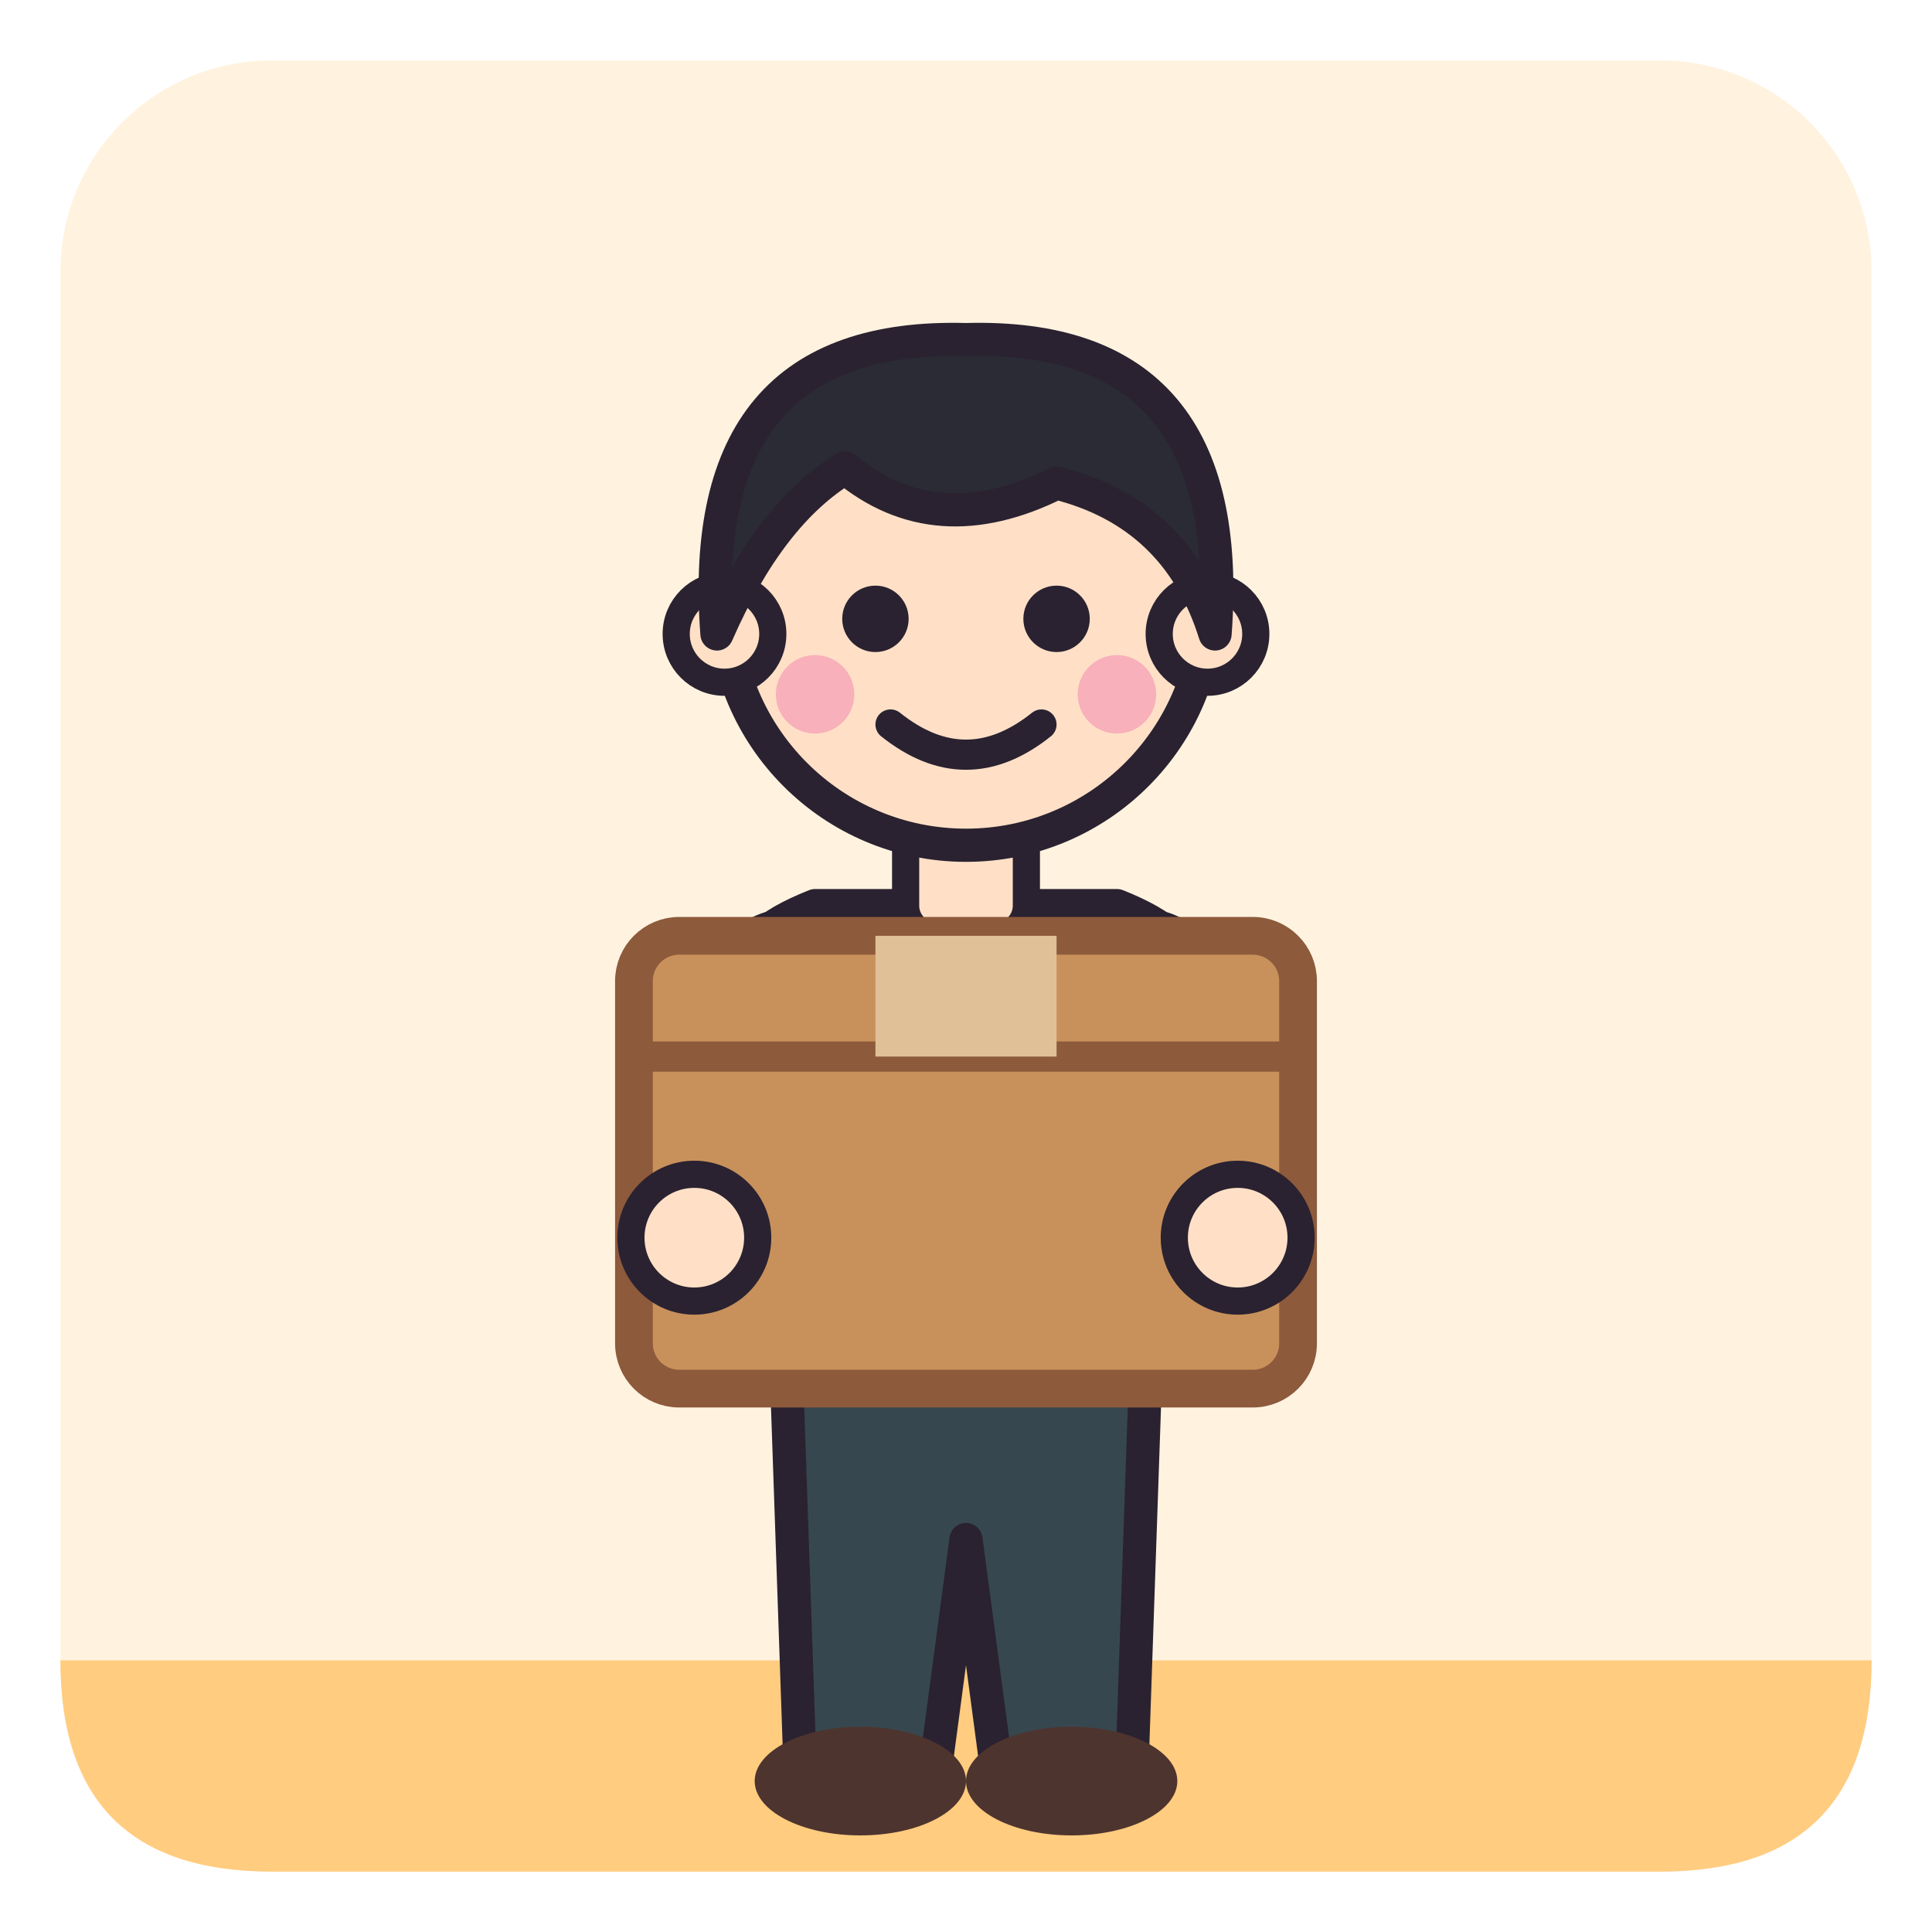
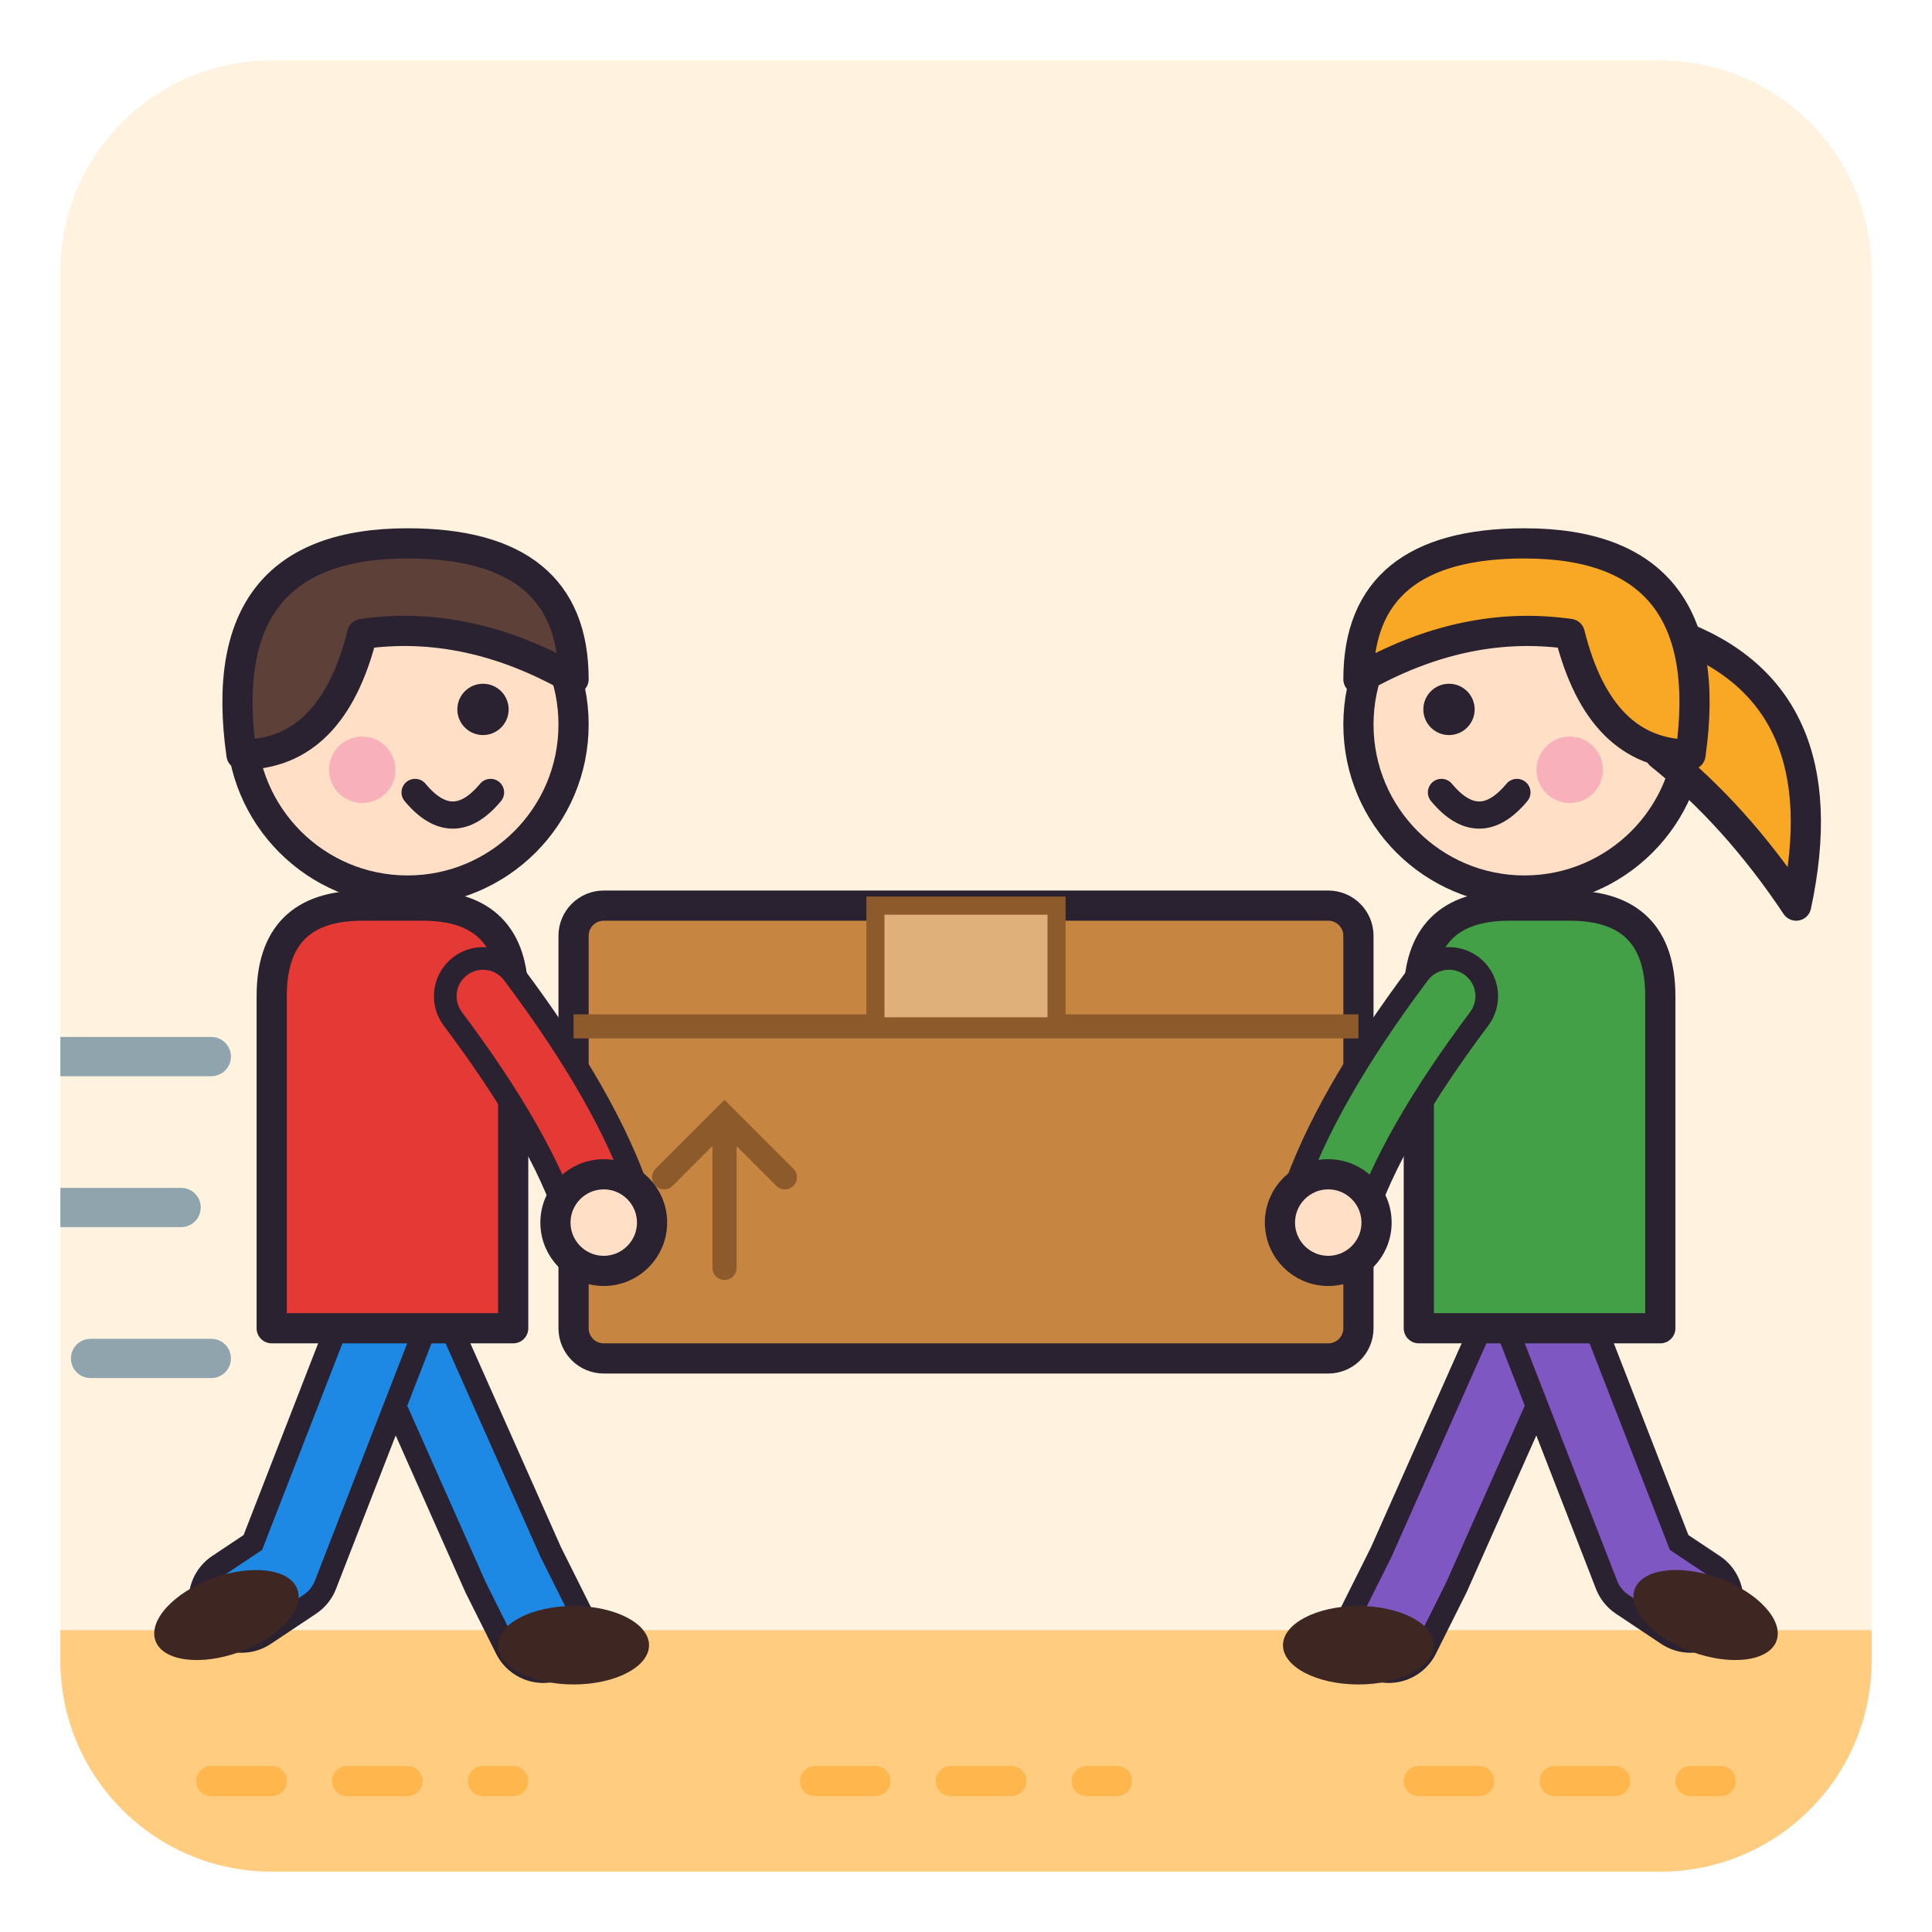
<svg xmlns="http://www.w3.org/2000/svg" viewBox="0 0 128 128" width="128" height="128">
-   <rect x="4" y="4" width="120" height="120" rx="14" fill="#FFF3E0" />
-   <path d="M4,110 H124 V110 Q124,124 110,124 H18 Q4,124 4,110 Z" fill="#FFCC80" />
-   <g transform="translate(64,120) scale(1.0)">
-     <path d="M-12,-32 H12 L11,-3 H2 L0,-18 L-2,-3 H-11 Z" fill="#37474F" stroke="#2A2230" stroke-width="2.2" stroke-linecap="round" stroke-linejoin="round" />
-     <ellipse cx="-7" cy="-2" rx="7" ry="3.6" fill="#4E342E" />
-     <ellipse cx="7" cy="-2" rx="7" ry="3.6" fill="#4E342E" />
-     <path d="M-14,-56 Q-15,-58 -10,-60 H10 Q15,-58 14,-56 L13,-30 H-13 Z" fill="#26A69A" stroke="#2A2230" stroke-width="2.2" stroke-linecap="round" stroke-linejoin="round" />
-     <path d="M0,-55 Q-4,-46 4,-44" fill="none" stroke="#2A2230" stroke-width="9.5" stroke-linecap="round" stroke-linejoin="round" transform="translate(-12,0)" />
-     <path d="M0,-55 Q-4,-46 4,-44" fill="none" stroke="#26A69A" stroke-width="6.5" stroke-linecap="round" stroke-linejoin="round" transform="translate(-12,0)" />
-     <circle cx="-6" cy="-44" r="4.2" fill="#FFE0C7" stroke="#2A2230" stroke-width="1.8" />
-     <path d="M0,-55 Q4,-46 -4,-44" fill="none" stroke="#2A2230" stroke-width="9.5" stroke-linecap="round" stroke-linejoin="round" transform="translate(12,0)" />
-     <path d="M0,-55 Q4,-46 -4,-44" fill="none" stroke="#26A69A" stroke-width="6.5" stroke-linecap="round" stroke-linejoin="round" transform="translate(12,0)" />
-     <circle cx="6" cy="-44" r="4.2" fill="#FFE0C7" stroke="#2A2230" stroke-width="1.8" />
-     <rect x="-4" y="-66" width="8" height="8" rx="2" fill="#FFE0C7" stroke="#2A2230" stroke-width="1.8" />
-     <circle cx="0" cy="-80" r="16" fill="#FFE0C7" stroke="#2A2230" stroke-width="2.2" />
-     <circle cx="-16" cy="-78" r="3.2" fill="#FFE0C7" stroke="#2A2230" stroke-width="1.8" />
-     <circle cx="16" cy="-78" r="3.2" fill="#FFE0C7" stroke="#2A2230" stroke-width="1.8" />
-     <path d="M-16.5,-78 Q-18,-98 0,-97.5 Q18,-98 16.5,-78 Q14,-86 6,-88 Q-2,-84 -8,-89 Q-13,-86 -16.5,-78 Z" fill="#2B2B35" stroke="#2A2230" stroke-width="2.2" stroke-linecap="round" stroke-linejoin="round" />
-     <circle cx="-6" cy="-79" r="2.2" fill="#2A2230" />
-     <circle cx="6" cy="-79" r="2.2" fill="#2A2230" />
-     <path d="M-5,-72 Q0,-68 5,-72" fill="none" stroke="#2A2230" stroke-width="2" stroke-linecap="round" stroke-linejoin="round" />
-     <circle cx="-10" cy="-74" r="2.6" fill="#F48FB1" opacity=".6" />
-     <circle cx="10" cy="-74" r="2.6" fill="#F48FB1" opacity=".6" />
+   <defs>
+     <clipPath id="c">
+       <rect x="4" y="4" width="120" height="120" rx="14" />
+     </clipPath>
+   </defs>
+   <g clip-path="url(#c)">
+     <rect width="128" height="128" fill="#FFF3E0" />
+     <rect x="0" y="108" width="128" height="20" fill="#FFCC80" />
+     <path d="M14,118 h20 M54,118 h20 M94,118 h20" stroke="#FFB74D" stroke-width="2" stroke-dasharray="4 5" stroke-linecap="round" />
+     <path d="M4,70 H14 M2,80 H12 M6,90 H14" stroke="#90A4AE" stroke-width="2.6" stroke-linecap="round" />
+     <path d="M26,86 L34,104 L36,108" fill="none" stroke="#2A2230" stroke-width="7" stroke-linecap="round" stroke-linejoin="round" />
+     <path d="M26,86 L34,104 L36,108" fill="none" stroke="#1E88E5" stroke-width="4" stroke-linecap="round" stroke-linejoin="round" />
+     <path d="M26,86 L19,104 L16,106" fill="none" stroke="#2A2230" stroke-width="7" stroke-linecap="round" stroke-linejoin="round" />
+     <path d="M26,86 L19,104 L16,106" fill="none" stroke="#1E88E5" stroke-width="4" stroke-linecap="round" stroke-linejoin="round" />
+     <ellipse cx="38" cy="109" rx="5" ry="2.6" fill="#3E2723" />
+     <ellipse cx="15" cy="107" rx="5" ry="2.6" fill="#3E2723" transform="rotate(-20 15 107)" />
+     <path d="M18,88 V66 Q18,60 24,60 H28 Q34,60 34,66 V88 Z" fill="#E53935" stroke="#2A2230" stroke-width="2" stroke-linejoin="round" stroke-linecap="round" />
+     <circle cx="27" cy="48" r="11" fill="#FFE0C7" stroke="#2A2230" stroke-width="2" stroke-linejoin="round" stroke-linecap="round" />
+     <circle cx="32" cy="47" r="1.7" fill="#2A2230" />
+     <circle cx="24" cy="51" r="2.2" fill="#F48FB1" opacity=".6" />
+     <path d="M27.5,52.5 Q30,55.5 32.5,52.5" fill="none" stroke="#2A2230" stroke-width="1.8" stroke-linecap="round" stroke-linejoin="round" />
+     <path d="M16,50 Q14,36 27,36 Q38,36 38,45 Q31,41 24,42 Q22,50 16,50 Z" fill="#5D4037" stroke="#2A2230" stroke-width="2" stroke-linejoin="round" stroke-linecap="round" />
+     <path d="M102,86 L94,104 L92,108" fill="none" stroke="#2A2230" stroke-width="7" stroke-linecap="round" stroke-linejoin="round" />
+     <path d="M102,86 L94,104 L92,108" fill="none" stroke="#7E57C2" stroke-width="4" stroke-linecap="round" stroke-linejoin="round" />
+     <path d="M102,86 L109,104 L112,106" fill="none" stroke="#2A2230" stroke-width="7" stroke-linecap="round" stroke-linejoin="round" />
+     <path d="M102,86 L109,104 L112,106" fill="none" stroke="#7E57C2" stroke-width="4" stroke-linecap="round" stroke-linejoin="round" />
+     <ellipse cx="90" cy="109" rx="5" ry="2.6" fill="#3E2723" />
+     <ellipse cx="113" cy="107" rx="5" ry="2.6" fill="#3E2723" transform="rotate(20 113 107)" />
+     <path d="M94,88 V66 Q94,60 100,60 H104 Q110,60 110,66 V88 Z" fill="#43A047" stroke="#2A2230" stroke-width="2" stroke-linejoin="round" stroke-linecap="round" />
+     <circle cx="101" cy="48" r="11" fill="#FFE0C7" stroke="#2A2230" stroke-width="2" stroke-linejoin="round" stroke-linecap="round" />
+     <circle cx="96" cy="47" r="1.7" fill="#2A2230" />
+     <circle cx="104" cy="51" r="2.2" fill="#F48FB1" opacity=".6" />
+     <path d="M100.5,52.5 Q98,55.5 95.5,52.5" fill="none" stroke="#2A2230" stroke-width="1.8" stroke-linecap="round" stroke-linejoin="round" />
+     <path d="M111,42 Q122,46 119,60 Q115,54 110,50 Z" fill="#F9A825" stroke="#2A2230" stroke-width="2" stroke-linejoin="round" stroke-linecap="round" />
+     <path d="M112,50 Q114,36 101,36 Q90,36 90,45 Q97,41 104,42 Q106,50 112,50 Z" fill="#F9A825" stroke="#2A2230" stroke-width="2" stroke-linejoin="round" stroke-linecap="round" />
+     <rect x="38" y="60" width="52" height="30" rx="2" fill="#C68642" stroke="#2A2230" stroke-width="2" stroke-linejoin="round" stroke-linecap="round" />
+     <path d="M38,68 H90" stroke="#8D5A2B" stroke-width="1.6" />
+     <rect x="58" y="60" width="12" height="8" fill="#E0B07A" stroke="#8D5A2B" stroke-width="1.2" />
+     <path d="M44,78 l4,-4 l4,4 M48,74 v10" fill="none" stroke="#8D5A2B" stroke-width="1.6" stroke-linecap="round" />
+     <path d="M32,66 Q38,74 40,80" fill="none" stroke="#2A2230" stroke-width="6.5" stroke-linecap="round" stroke-linejoin="round" />
+     <path d="M32,66 Q38,74 40,80" fill="none" stroke="#E53935" stroke-width="3.5" stroke-linecap="round" stroke-linejoin="round" />
+     <circle cx="40" cy="81" r="3.2" fill="#FFE0C7" stroke="#2A2230" stroke-width="2" stroke-linejoin="round" stroke-linecap="round" />
+     <path d="M96,66 Q90,74 88,80" fill="none" stroke="#2A2230" stroke-width="6.5" stroke-linecap="round" stroke-linejoin="round" />
+     <path d="M96,66 Q90,74 88,80" fill="none" stroke="#43A047" stroke-width="3.5" stroke-linecap="round" stroke-linejoin="round" />
+     <circle cx="88" cy="81" r="3.2" fill="#FFE0C7" stroke="#2A2230" stroke-width="2" stroke-linejoin="round" stroke-linecap="round" />
  </g>
-   <rect x="42" y="62" width="44" height="30" rx="3" fill="#C8915B" stroke="#8D5A3B" stroke-width="2.5" />
-   <path d="M42,70 H86" fill="none" stroke="#8D5A3B" stroke-width="2" stroke-linecap="round" stroke-linejoin="round" />
-   <rect x="58" y="62" width="12" height="8" rx="0" fill="#E0C097" />
-   <circle cx="46" cy="82" r="4.2" fill="#FFE0C7" stroke="#2A2230" stroke-width="1.8" />
-   <circle cx="82" cy="82" r="4.2" fill="#FFE0C7" stroke="#2A2230" stroke-width="1.8" />
</svg>
